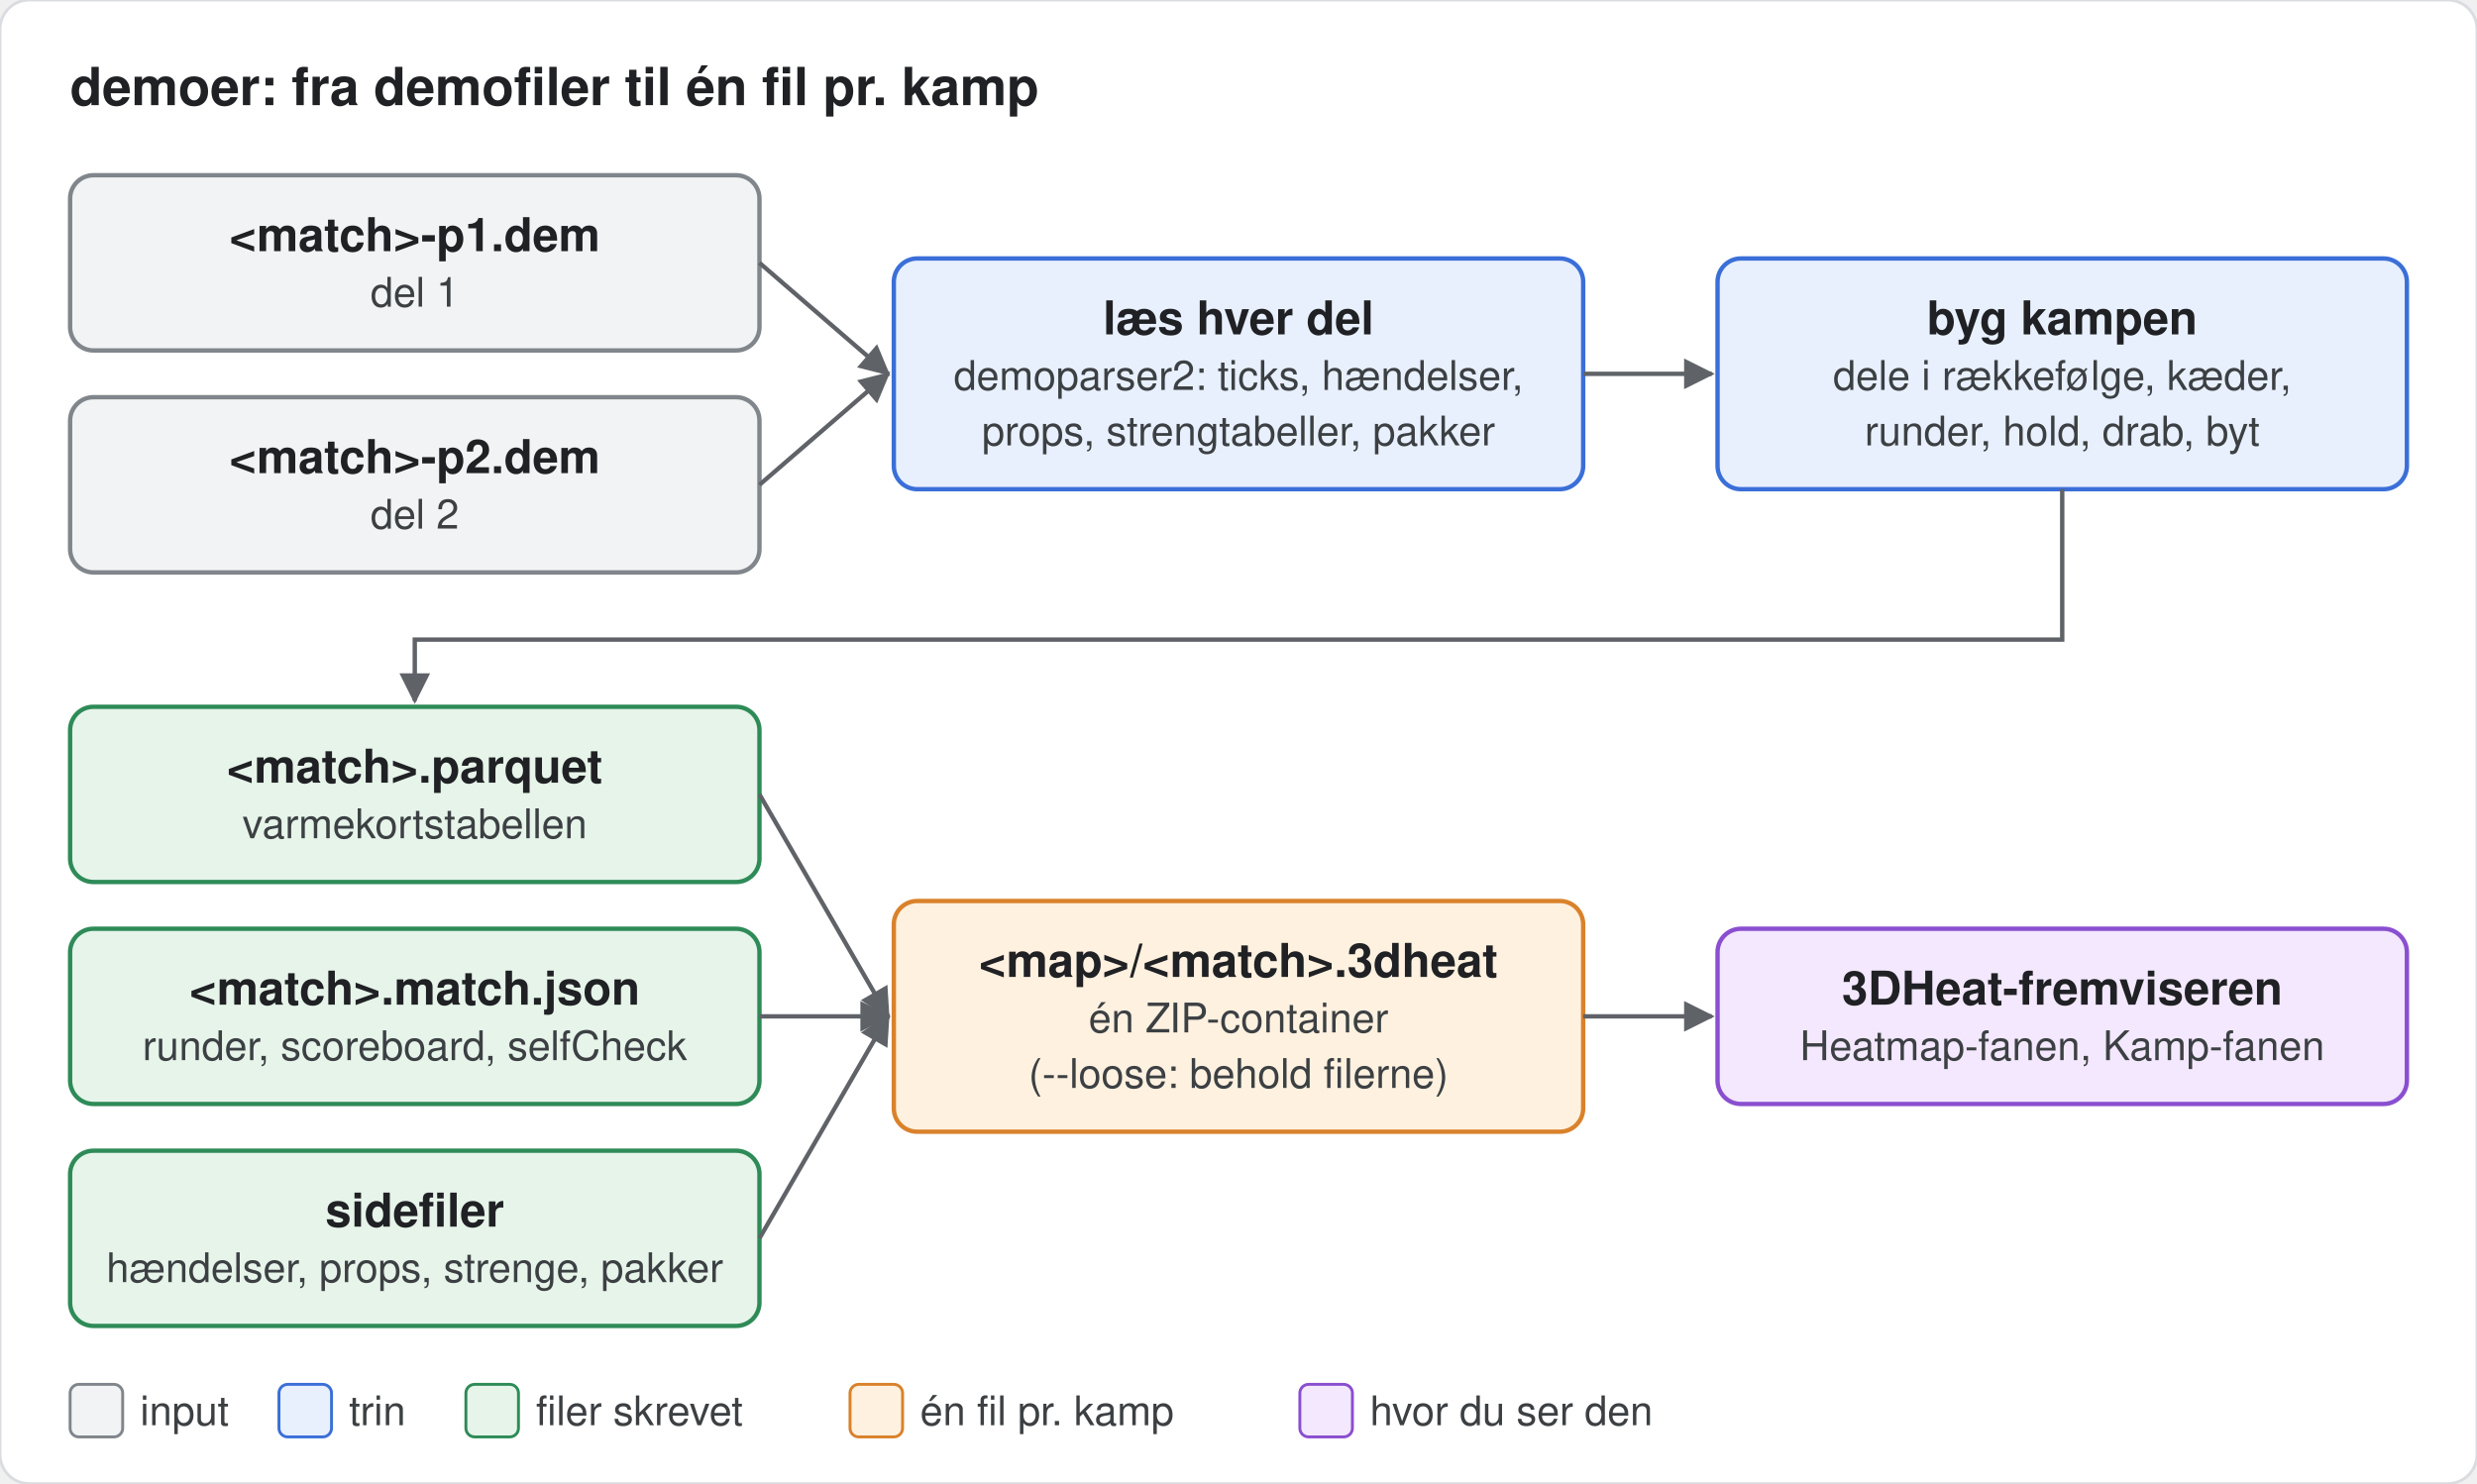
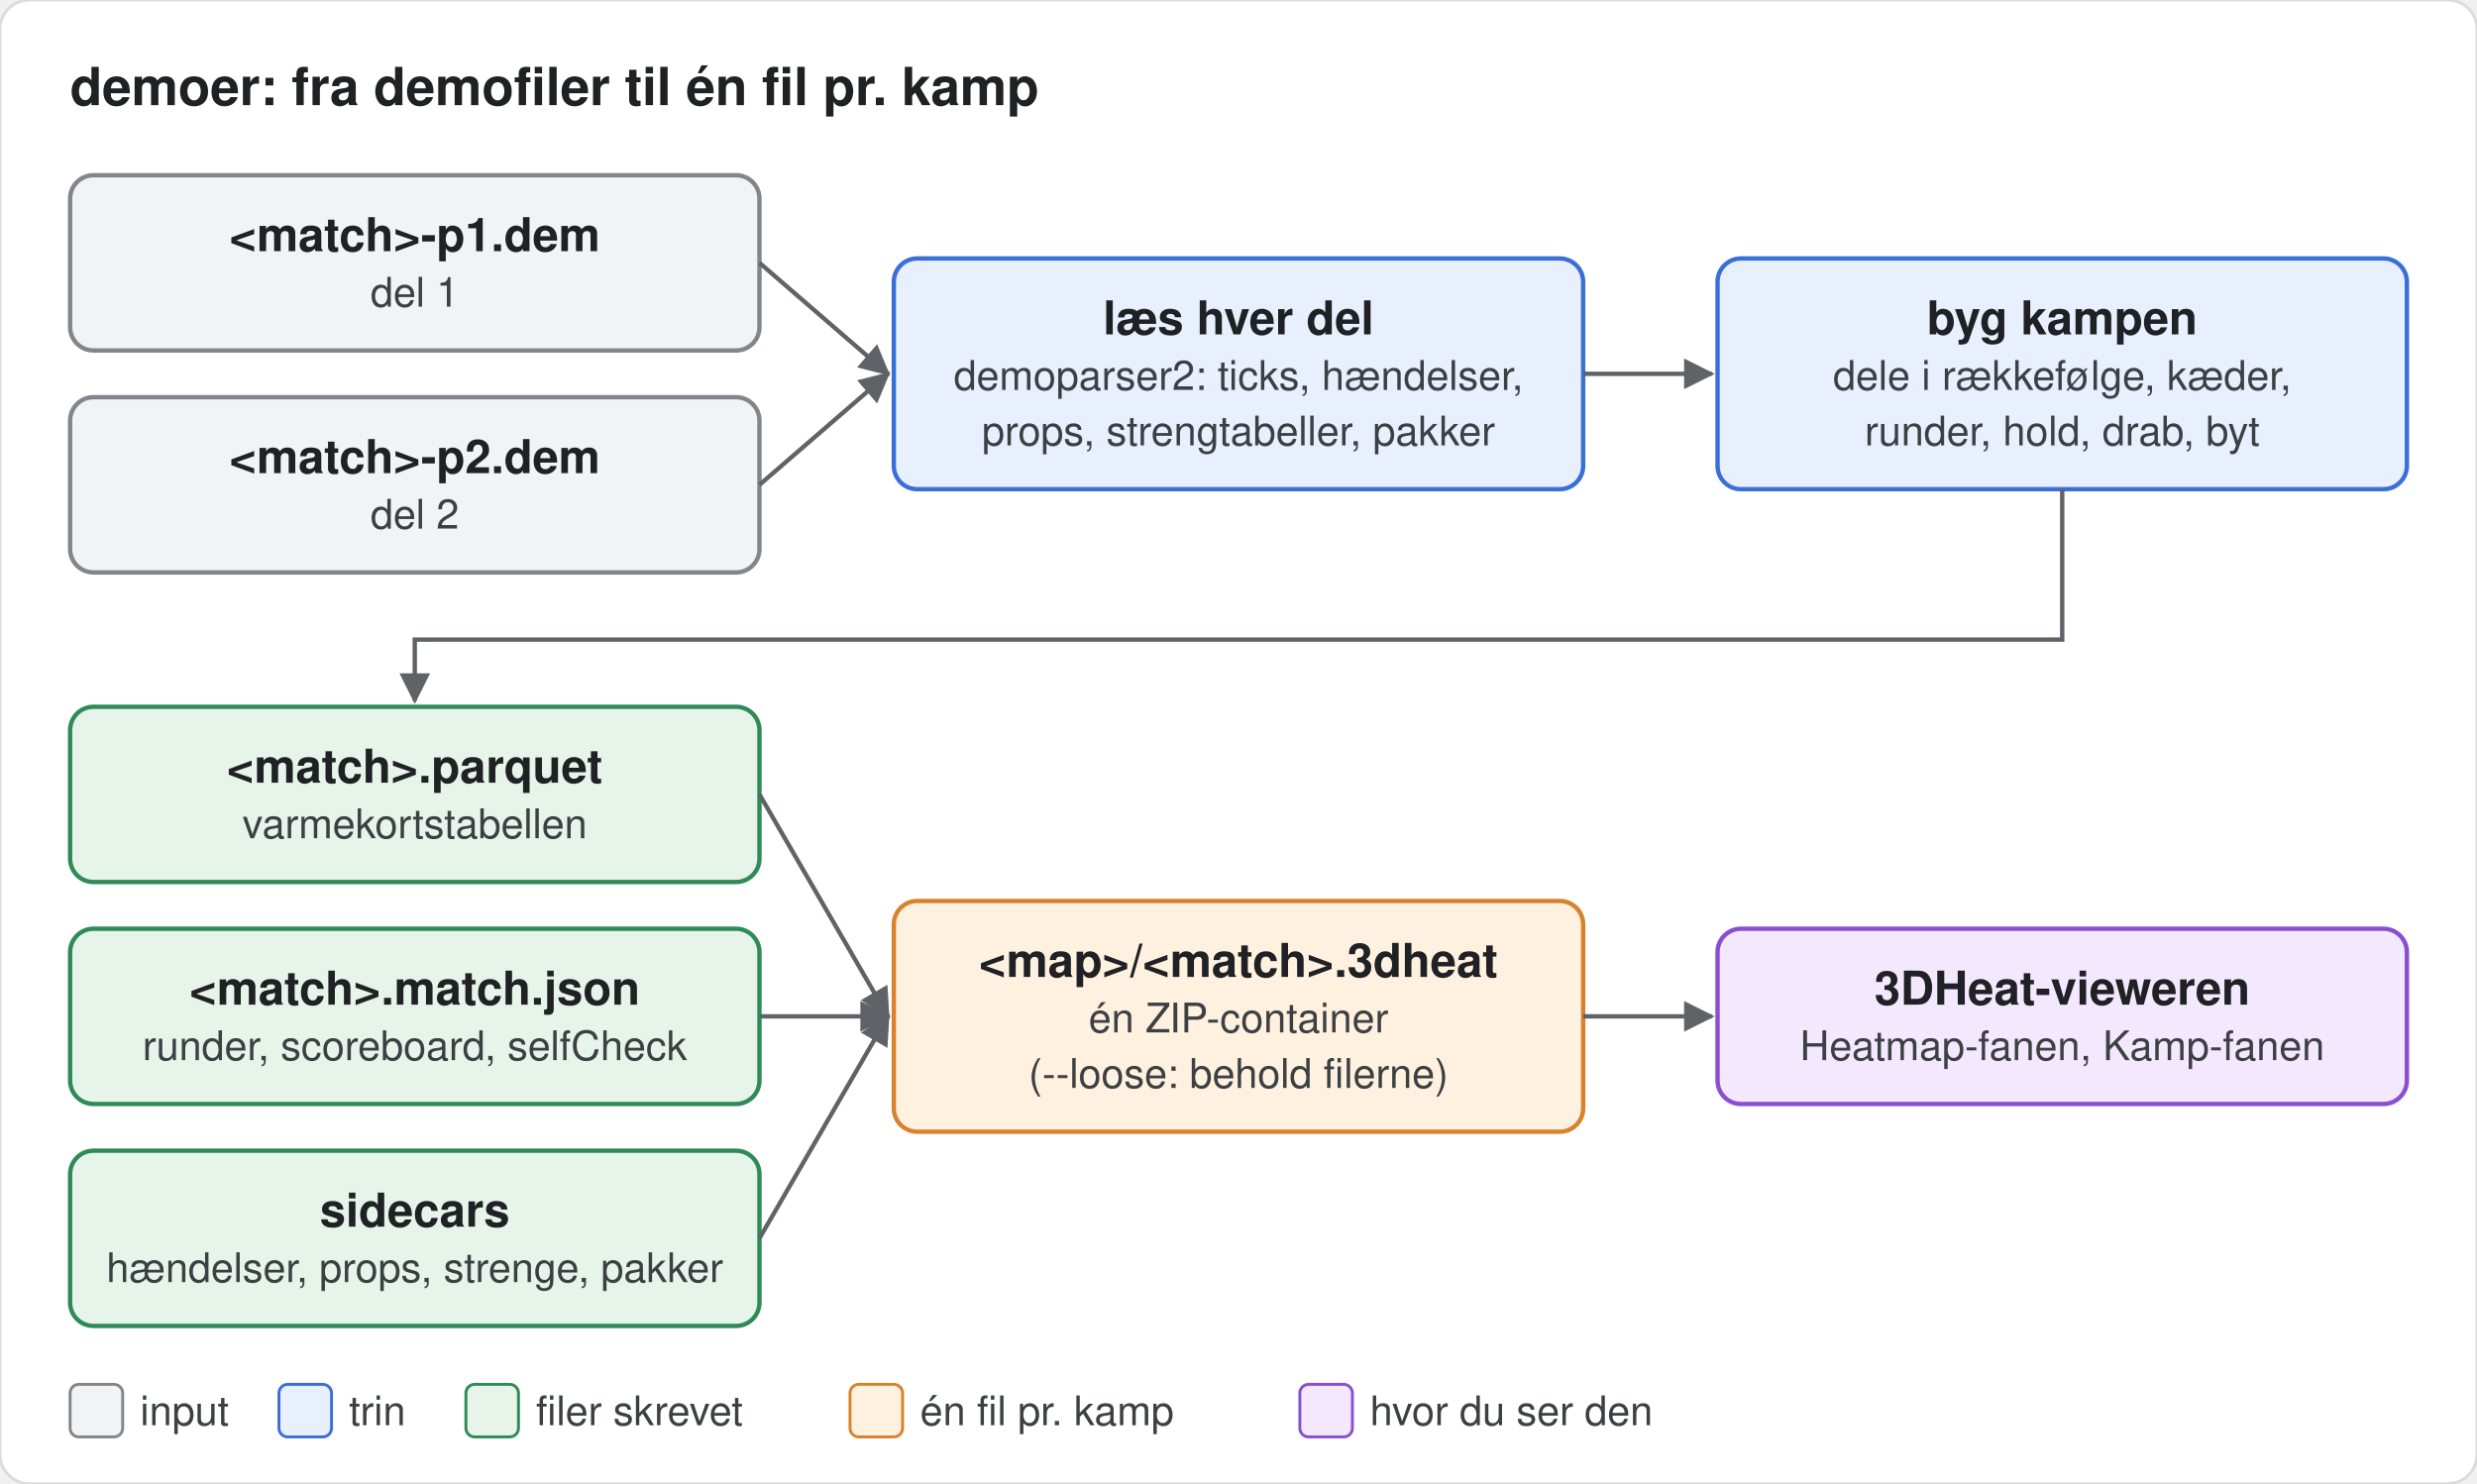
<svg xmlns="http://www.w3.org/2000/svg" width="848" height="508" viewBox="0 0 848 508" font-family="Segoe UI,Helvetica,Arial,sans-serif" role="img" aria-label="demos: from demo files to one file a match">
  <defs>
    <marker id="a" viewBox="0 0 10 10" refX="9" refY="5" markerWidth="7" markerHeight="7" orient="auto">
      <path d="M0,0 L10,5 L0,10 z" fill="#5f6368" />
    </marker>
  </defs>
  <rect width="848" height="508" rx="10" fill="#ffffff" stroke="#dadce0" />
  <text x="24" y="36" font-size="18" font-weight="600" fill="#202124">demoer: fra demofiler til én fil pr. kamp</text>
  <rect x="24" y="60.0" width="236" height="60" rx="8" fill="#f1f3f4" stroke="#80868b" stroke-width="1.5" />
  <text x="142.0" y="86.0" text-anchor="middle" font-weight="600" font-size="16" fill="#202124">&lt;match&gt;-p1.dem</text>
  <text x="142.0" y="105.0" text-anchor="middle" font-size="14" fill="#3c4043">del 1</text>
  <rect x="24" y="136.0" width="236" height="60" rx="8" fill="#f1f3f4" stroke="#80868b" stroke-width="1.5" />
  <text x="142.0" y="162.0" text-anchor="middle" font-weight="600" font-size="16" fill="#202124">&lt;match&gt;-p2.dem</text>
  <text x="142.0" y="181.0" text-anchor="middle" font-size="14" fill="#3c4043">del 2</text>
  <rect x="306" y="88.5" width="236" height="79" rx="8" fill="#e8f0fe" stroke="#3b6fd8" stroke-width="1.5" />
  <text x="424.0" y="114.5" text-anchor="middle" font-weight="600" font-size="16" fill="#202124">læs hver del</text>
  <text x="424.0" y="133.5" text-anchor="middle" font-size="14" fill="#3c4043">demoparser2: ticks, hændelser,</text>
  <text x="424.0" y="152.5" text-anchor="middle" font-size="14" fill="#3c4043">props, strengtabeller, pakker</text>
  <rect x="588" y="88.5" width="236" height="79" rx="8" fill="#e8f0fe" stroke="#3b6fd8" stroke-width="1.5" />
  <text x="706.0" y="114.5" text-anchor="middle" font-weight="600" font-size="16" fill="#202124">byg kampen</text>
  <text x="706.0" y="133.5" text-anchor="middle" font-size="14" fill="#3c4043">dele i rækkefølge, kæder,</text>
  <text x="706.0" y="152.5" text-anchor="middle" font-size="14" fill="#3c4043">runder, hold, drab, byt</text>
  <line x1="260" y1="90.0" x2="304" y2="128.0" stroke="#5f6368" stroke-width="1.5" marker-end="url(#a)" />
  <line x1="260" y1="166.0" x2="304" y2="128.0" stroke="#5f6368" stroke-width="1.5" marker-end="url(#a)" />
  <line x1="542" y1="128.0" x2="586" y2="128.0" stroke="#5f6368" stroke-width="1.5" marker-end="url(#a)" />
  <path d="M706.0,167.5 V219.0 H142.0 V240.0" fill="none" stroke="#5f6368" stroke-width="1.5" marker-end="url(#a)" />
  <rect x="24" y="242.0" width="236" height="60" rx="8" fill="#e6f4ea" stroke="#2e8b57" stroke-width="1.5" />
  <text x="142.0" y="268.0" text-anchor="middle" font-weight="600" font-size="16" fill="#202124">&lt;match&gt;.parquet</text>
  <text x="142.0" y="287.0" text-anchor="middle" font-size="14" fill="#3c4043">varmekortstabellen</text>
  <rect x="24" y="318.0" width="236" height="60" rx="8" fill="#e6f4ea" stroke="#2e8b57" stroke-width="1.5" />
  <text x="142.0" y="344.0" text-anchor="middle" font-weight="600" font-size="16" fill="#202124">&lt;match&gt;.match.json</text>
  <text x="142.0" y="363.0" text-anchor="middle" font-size="14" fill="#3c4043">runder, scoreboard, selfCheck</text>
  <rect x="24" y="394.0" width="236" height="60" rx="8" fill="#e6f4ea" stroke="#2e8b57" stroke-width="1.5" />
-   <text x="142.0" y="420.0" text-anchor="middle" font-weight="600" font-size="16" fill="#202124">sidefiler</text>
+   <text x="142.0" y="420.0" text-anchor="middle" font-weight="600" font-size="16" fill="#202124">sidecars</text>
  <text x="142.0" y="439.0" text-anchor="middle" font-size="14" fill="#3c4043">hændelser, props, strenge, pakker</text>
  <rect x="306" y="308.5" width="236" height="79" rx="8" fill="#fff1e0" stroke="#d9822b" stroke-width="1.5" />
  <text x="424.0" y="334.5" text-anchor="middle" font-weight="600" font-size="16" fill="#202124">&lt;map&gt;/&lt;match&gt;.3dheat</text>
  <text x="424.0" y="353.5" text-anchor="middle" font-size="14" fill="#3c4043">én ZIP-container</text>
  <text x="424.0" y="372.5" text-anchor="middle" font-size="14" fill="#3c4043">(--loose: behold filerne)</text>
  <rect x="588" y="318.0" width="236" height="60" rx="8" fill="#f3e8fd" stroke="#8a4fd0" stroke-width="1.5" />
-   <text x="706.0" y="344.0" text-anchor="middle" font-weight="600" font-size="16" fill="#202124">3DHeat-fremviseren</text>
+   <text x="706.0" y="344.0" text-anchor="middle" font-weight="600" font-size="16" fill="#202124">3DHeat-vieweren</text>
  <text x="706.0" y="363.0" text-anchor="middle" font-size="14" fill="#3c4043">Heatmap-fanen, Kamp-fanen</text>
  <line x1="260" y1="272.0" x2="304" y2="348.0" stroke="#5f6368" stroke-width="1.5" marker-end="url(#a)" />
  <line x1="260" y1="348.0" x2="304" y2="348.0" stroke="#5f6368" stroke-width="1.5" marker-end="url(#a)" />
  <line x1="260" y1="424.0" x2="304" y2="348.0" stroke="#5f6368" stroke-width="1.5" marker-end="url(#a)" />
  <line x1="542" y1="348.0" x2="586" y2="348.0" stroke="#5f6368" stroke-width="1.5" marker-end="url(#a)" />
  <rect x="24" y="474" width="18" height="18" rx="3" fill="#f1f3f4" stroke="#80868b" />
  <text x="48" y="488" font-size="14" fill="#3c4043">input</text>
  <rect x="95.5" y="474" width="18" height="18" rx="3" fill="#e8f0fe" stroke="#3b6fd8" />
  <text x="119.5" y="488" font-size="14" fill="#3c4043">trin</text>
  <rect x="159.5" y="474" width="18" height="18" rx="3" fill="#e6f4ea" stroke="#2e8b57" />
  <text x="183.5" y="488" font-size="14" fill="#3c4043">filer skrevet</text>
  <rect x="291.0" y="474" width="18" height="18" rx="3" fill="#fff1e0" stroke="#d9822b" />
  <text x="315.0" y="488" font-size="14" fill="#3c4043">én fil pr. kamp</text>
  <rect x="445.0" y="474" width="18" height="18" rx="3" fill="#f3e8fd" stroke="#8a4fd0" />
  <text x="469.0" y="488" font-size="14" fill="#3c4043">hvor du ser den</text>
</svg>
